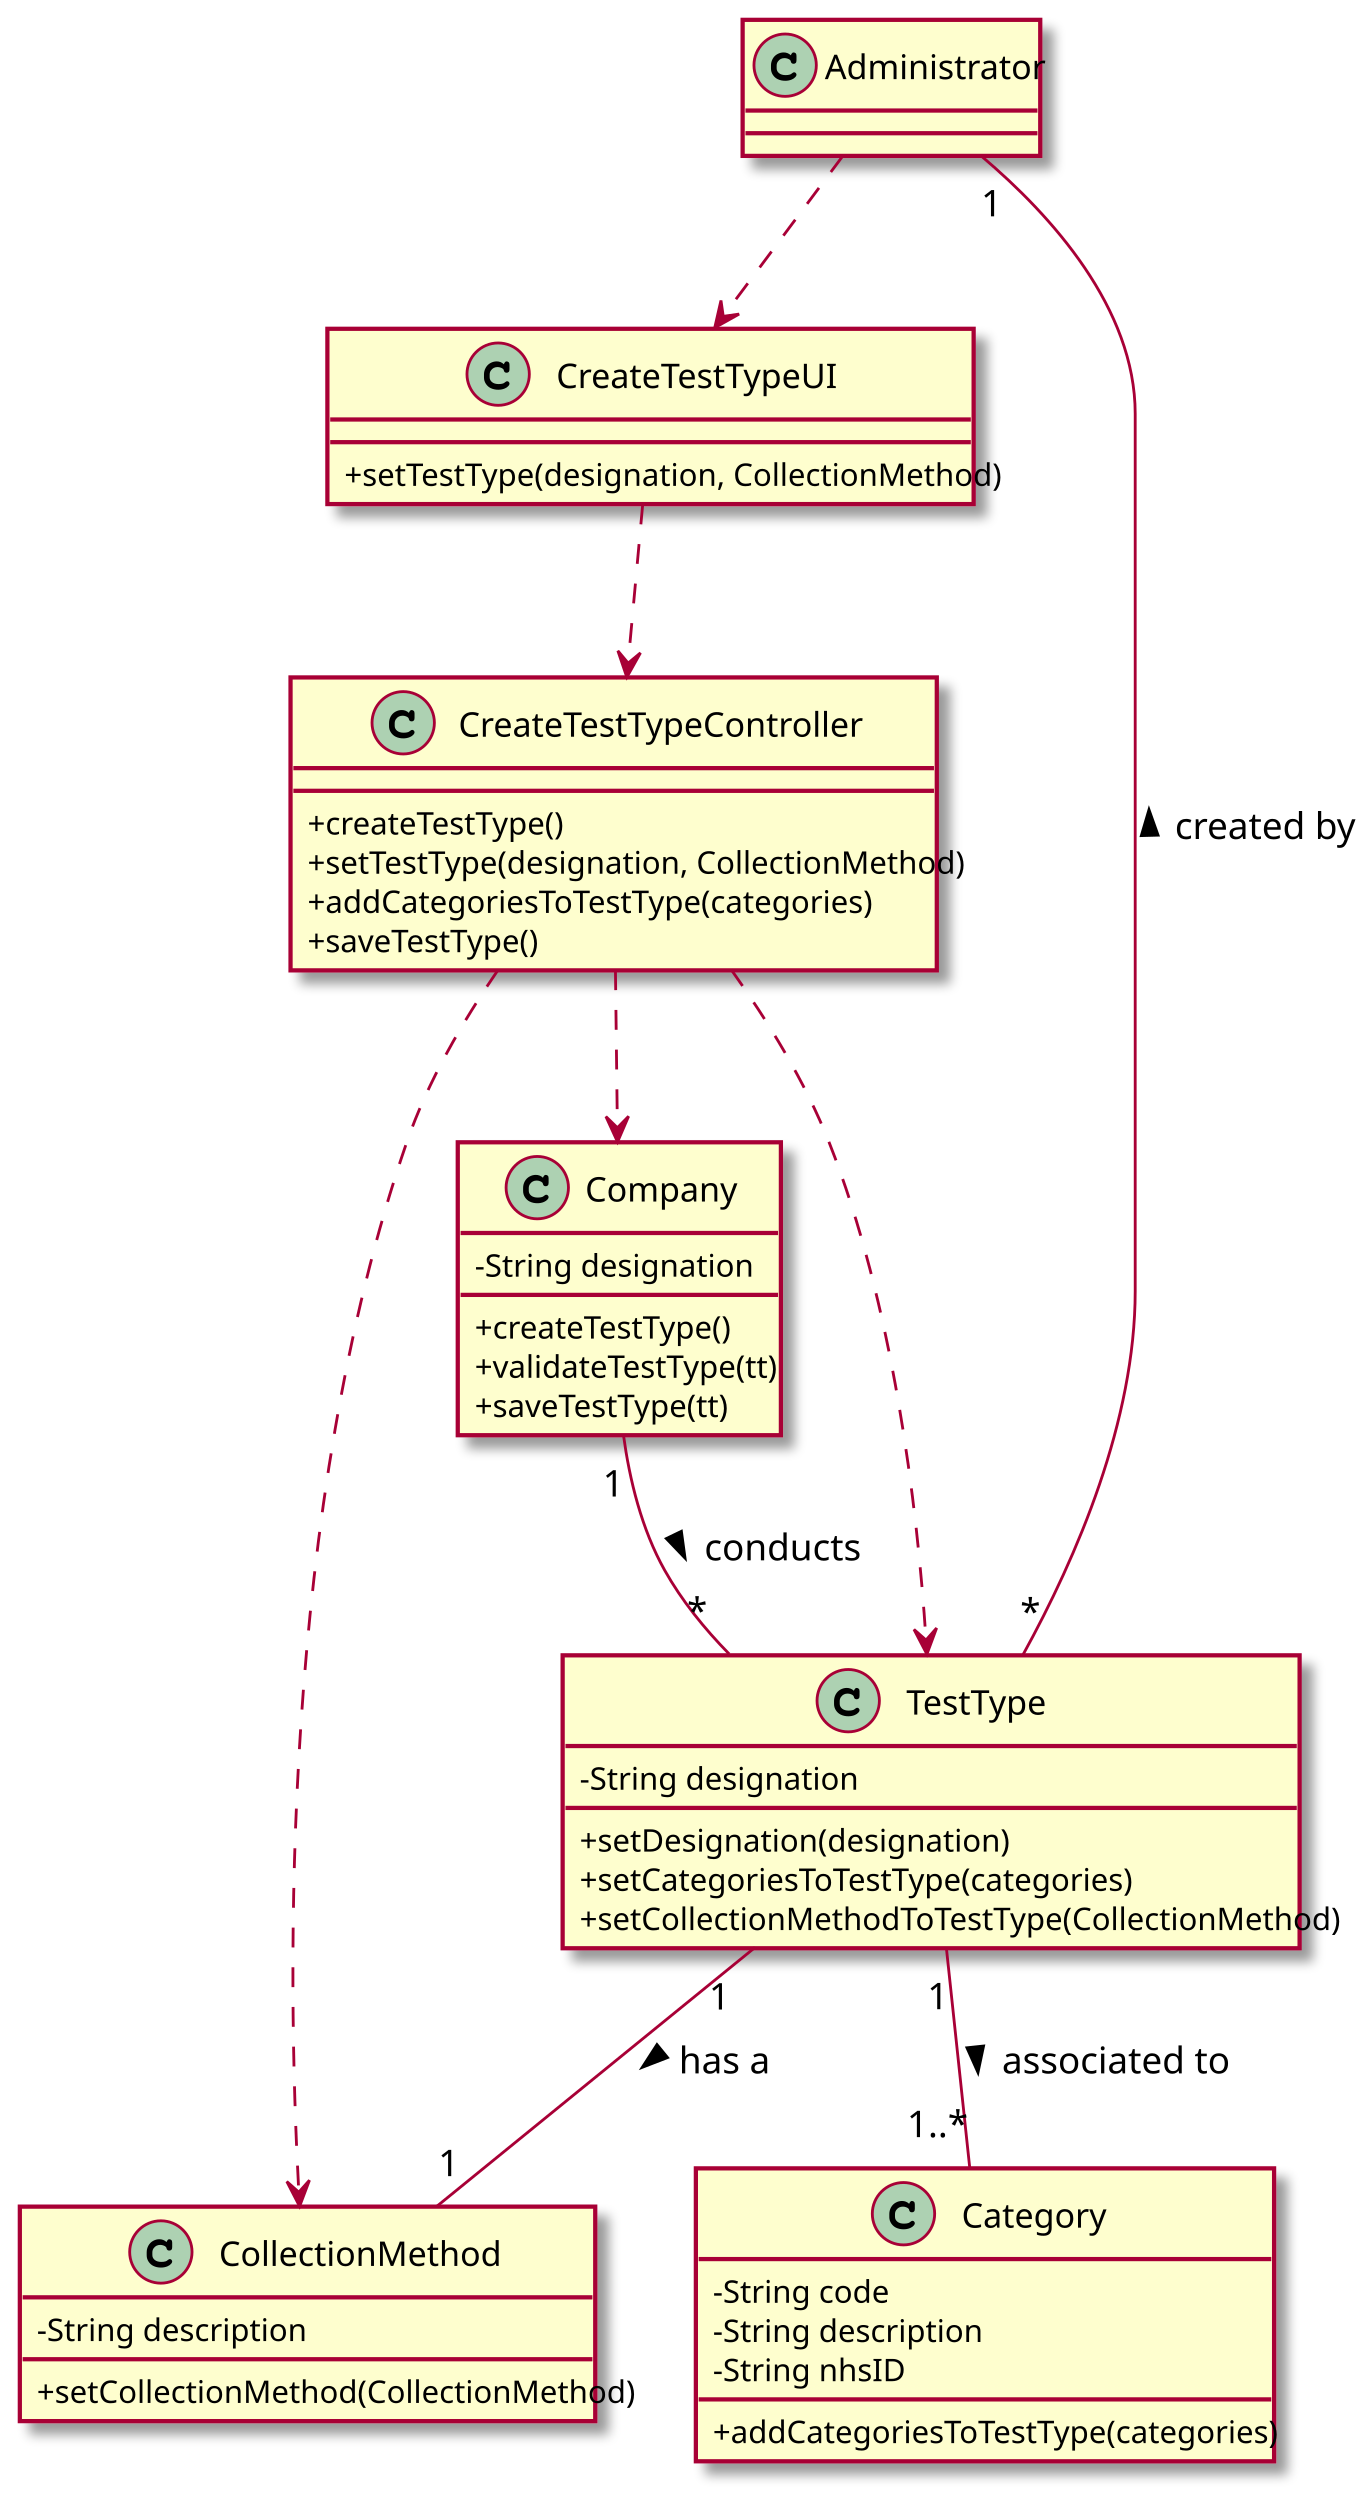
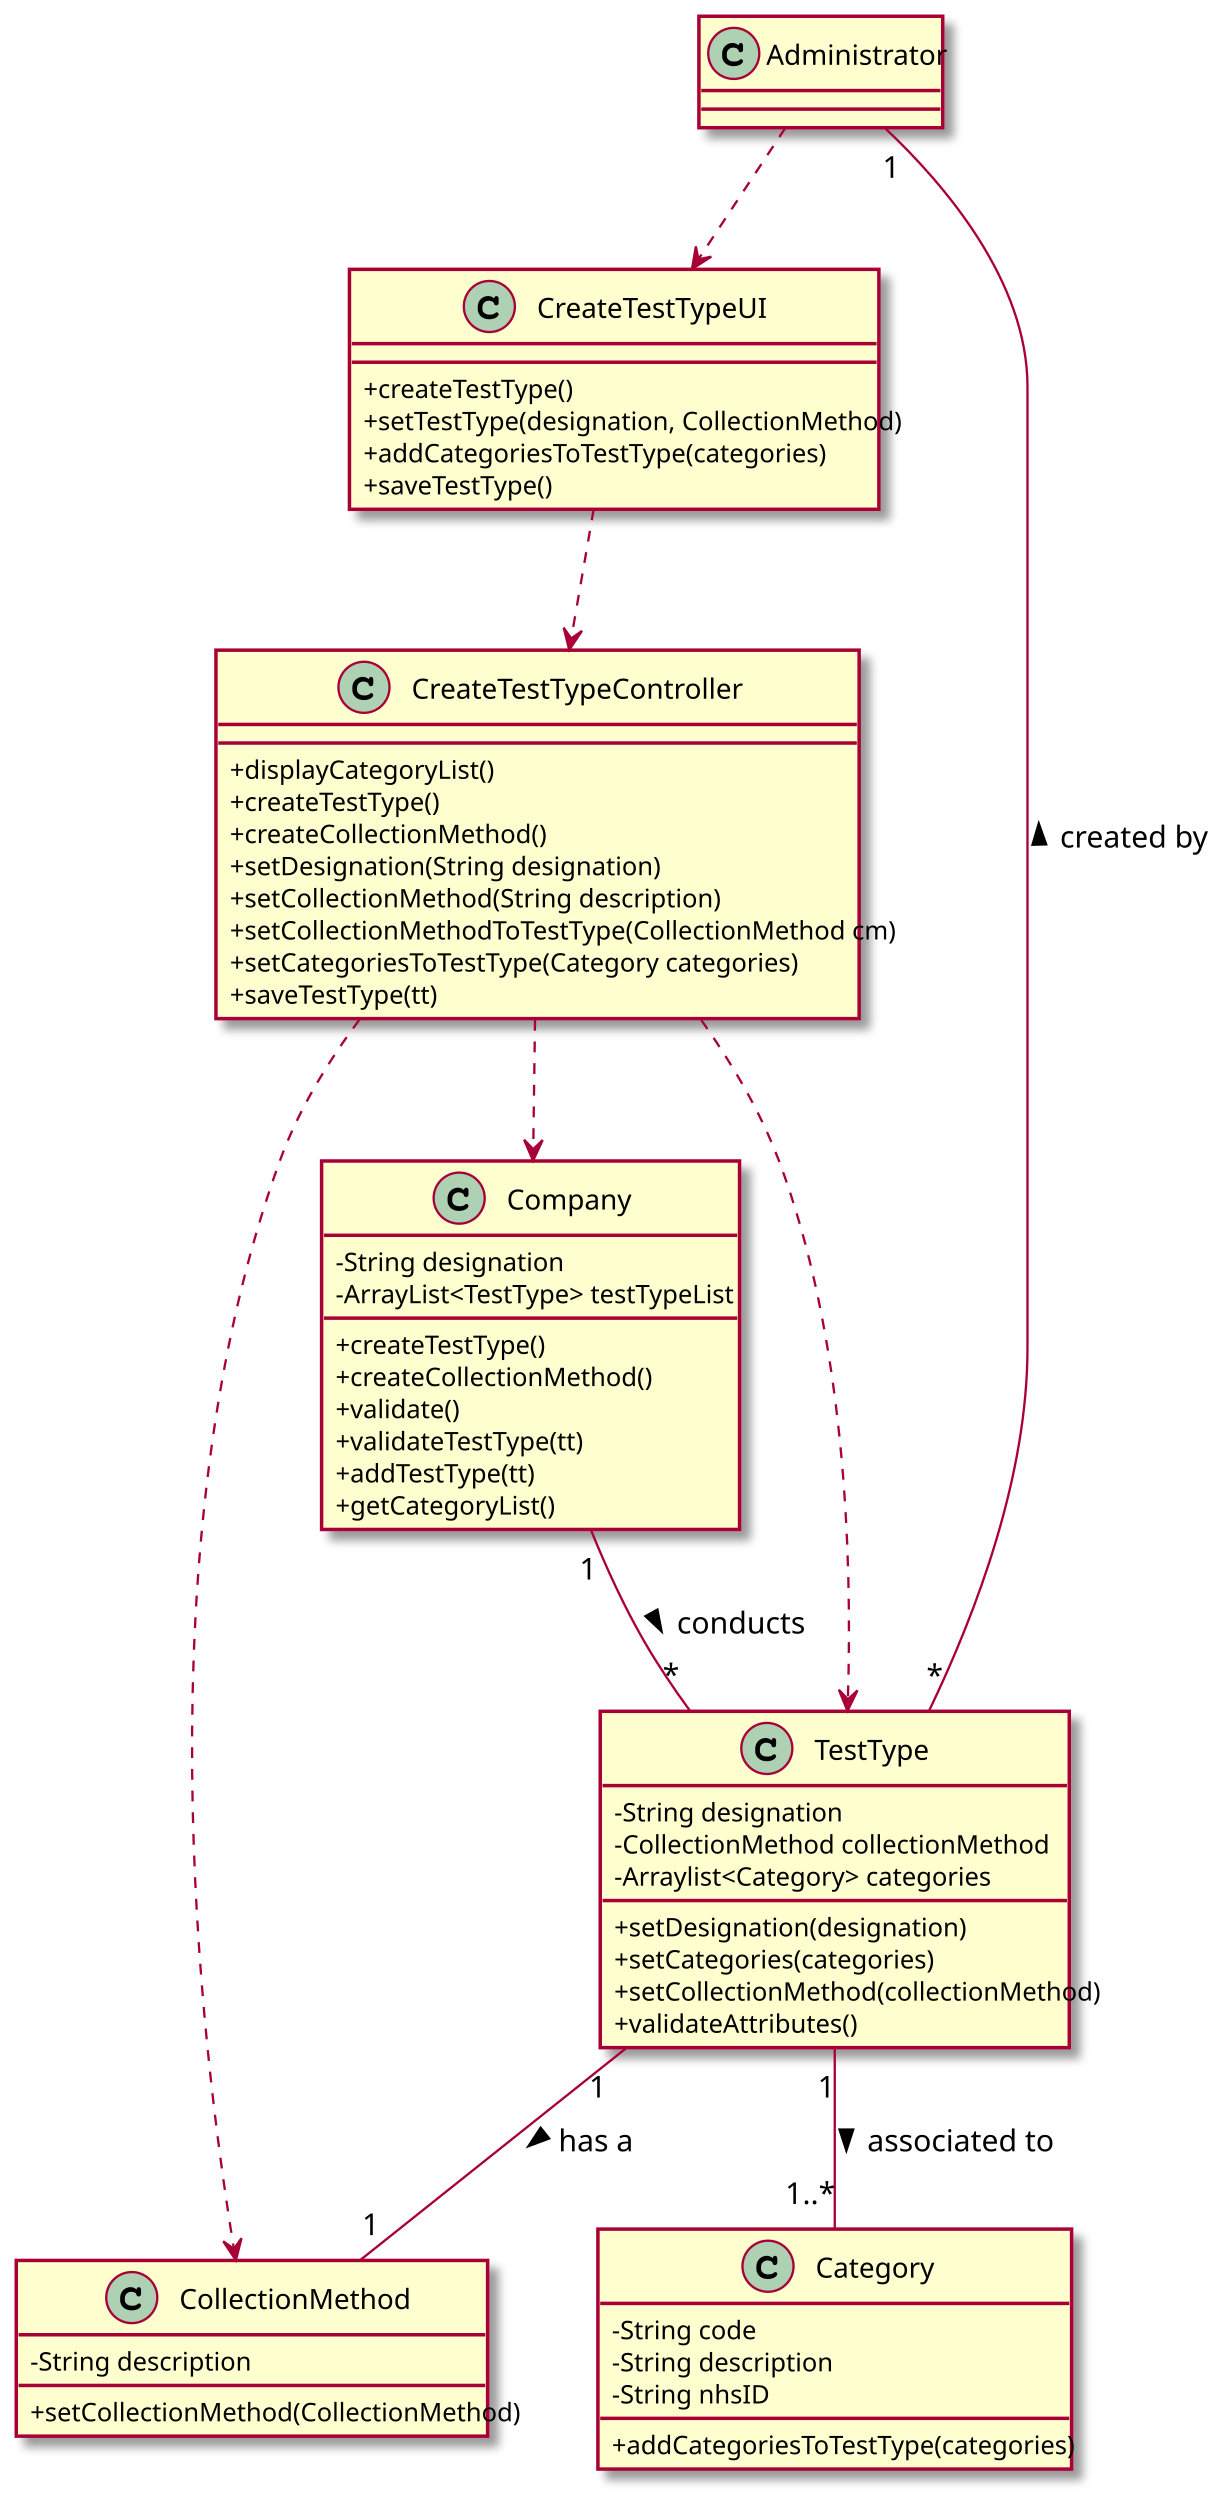
- <svg xmlns="http://www.w3.org/2000/svg" contentScriptType="application/ecmascript" contentStyleType="text/css" height="882px" preserveAspectRatio="none" style="width:483px;height:882px;" version="1.1" viewBox="0 0 483 882" width="483px" zoomAndPan="magnify">
+ <svg xmlns="http://www.w3.org/2000/svg" contentScriptType="application/ecmascript" contentStyleType="text/css" height="1615.5px" preserveAspectRatio="none" style="width:787px;height:1615px;" version="1.1" viewBox="0 0 787 1615" width="787.5px" zoomAndPan="magnify">
  <defs>
-     <filter height="300%" id="f714mdqd2hy95" width="300%" x="-1" y="-1">
-       <feGaussianBlur result="blurOut" stdDeviation="2.0" />
+     <filter height="300%" id="f4r7lhjuq03md" width="300%" x="-1" y="-1">
+       <feGaussianBlur result="blurOut" stdDeviation="3.0" />
      <feColorMatrix in="blurOut" result="blurOut2" type="matrix" values="0 0 0 0 0 0 0 0 0 0 0 0 0 0 0 0 0 0 .4 0" />
-       <feOffset dx="4.0" dy="4.0" in="blurOut2" result="blurOut3" />
+       <feOffset dx="6.0" dy="6.0" in="blurOut2" result="blurOut3" />
      <feBlend in="SourceGraphic" in2="blurOut3" mode="normal" />
    </filter>
  </defs>
  <g>
-     <rect codeLine="4" fill="#FEFECE" filter="url(#f714mdqd2hy95)" height="48" id="Administrator" style="stroke:#A80036;stroke-width:1.5;" width="105" x="262" y="7" />
-     <ellipse cx="277" cy="23" fill="#ADD1B2" rx="11" ry="11" style="stroke:#A80036;stroke-width:1.0;" />
-     <path d="M279,19.5 Q279.203,19 279.438,18.75 Q279.672,18.5 279.938,18.5 Q280.406,18.5 280.703,18.781 Q281,19.062 281,19.719 L281,21.281 Q281,21.938 280.719,22.219 Q280.438,22.5 280,22.5 Q279.609,22.5 279.359,22.328 Q279.109,22.156 279,21.703 Q278.953,21.391 278.781,21.219 Q278.469,20.891 277.906,20.703 Q277.344,20.5 276.781,20.5 Q276.078,20.5 275.484,20.781 Q274.906,21.062 274.453,21.688 Q274,22.312 274,23.172 L274,24.094 Q274,25.125 274.844,25.812 Q275.688,26.5 277.188,26.5 Q278.078,26.5 278.703,26.297 Q279.062,26.188 279.469,25.828 Q279.734,25.625 279.875,25.562 Q280.016,25.5 280.188,25.5 Q280.516,25.5 280.75,25.766 Q281,26.016 281,26.375 Q281,26.719 280.656,27.125 Q280.156,27.719 279.359,28.047 Q278.312,28.5 277.031,28.5 Q275.531,28.5 274.328,27.906 Q273.359,27.438 272.672,26.422 Q272,25.406 272,24.203 L272,23.109 Q272,21.859 272.594,20.766 Q273.203,19.672 274.25,19.094 Q275.312,18.5 276.5,18.5 Q277.219,18.5 277.844,18.75 Q278.469,19 279,19.5 Z " fill="#000000" />
-     <text fill="#000000" font-family="sans-serif" font-size="12" lengthAdjust="spacing" textLength="73" x="291" y="27.91">Administrator</text>
-     <line style="stroke:#A80036;stroke-width:1.5;" x1="263" x2="366" y1="39" y2="39" />
-     <line style="stroke:#A80036;stroke-width:1.5;" x1="263" x2="366" y1="47" y2="47" />
-     <rect codeLine="5" fill="#FEFECE" filter="url(#f714mdqd2hy95)" height="61.836" id="CreateTestTypeUI" style="stroke:#A80036;stroke-width:1.5;" width="228" x="115.5" y="116" />
-     <ellipse cx="175.75" cy="132" fill="#ADD1B2" rx="11" ry="11" style="stroke:#A80036;stroke-width:1.0;" />
-     <path d="M177.75,128.5 Q177.953,128 178.188,127.75 Q178.422,127.5 178.688,127.5 Q179.156,127.5 179.453,127.781 Q179.75,128.062 179.75,128.719 L179.75,130.281 Q179.75,130.938 179.469,131.219 Q179.188,131.5 178.75,131.5 Q178.359,131.5 178.109,131.328 Q177.859,131.156 177.75,130.703 Q177.703,130.391 177.531,130.219 Q177.219,129.891 176.656,129.703 Q176.094,129.5 175.531,129.5 Q174.828,129.5 174.234,129.781 Q173.656,130.062 173.203,130.688 Q172.75,131.312 172.75,132.172 L172.75,133.094 Q172.75,134.125 173.594,134.812 Q174.438,135.5 175.938,135.5 Q176.828,135.5 177.453,135.297 Q177.812,135.188 178.219,134.828 Q178.484,134.625 178.625,134.562 Q178.766,134.5 178.938,134.5 Q179.266,134.5 179.5,134.766 Q179.75,135.016 179.75,135.375 Q179.75,135.719 179.406,136.125 Q178.906,136.719 178.109,137.047 Q177.062,137.5 175.781,137.5 Q174.281,137.5 173.078,136.906 Q172.109,136.438 171.422,135.422 Q170.75,134.406 170.75,133.203 L170.75,132.109 Q170.75,130.859 171.344,129.766 Q171.953,128.672 173,128.094 Q174.062,127.5 175.25,127.5 Q175.969,127.5 176.594,127.75 Q177.219,128 177.75,128.5 Z " fill="#000000" />
-     <text fill="#000000" font-family="sans-serif" font-size="12" lengthAdjust="spacing" textLength="99" x="196.25" y="136.91">CreateTestTypeUI</text>
-     <line style="stroke:#A80036;stroke-width:1.5;" x1="116.5" x2="342.5" y1="148" y2="148" />
-     <line style="stroke:#A80036;stroke-width:1.5;" x1="116.5" x2="342.5" y1="156" y2="156" />
-     <text fill="#000000" font-family="sans-serif" font-size="11" lengthAdjust="spacing" textLength="216" x="121.5" y="171.419">+setTestType(designation, CollectionMethod)</text>
-     <rect codeLine="8" fill="#FEFECE" filter="url(#f714mdqd2hy95)" height="103.344" id="CreateTestTypeController" style="stroke:#A80036;stroke-width:1.5;" width="228" x="102.5" y="239" />
-     <ellipse cx="142.25" cy="255" fill="#ADD1B2" rx="11" ry="11" style="stroke:#A80036;stroke-width:1.0;" />
-     <path d="M144.25,251.5 Q144.453,251 144.688,250.75 Q144.922,250.5 145.188,250.5 Q145.656,250.5 145.953,250.781 Q146.25,251.062 146.25,251.719 L146.25,253.281 Q146.25,253.938 145.969,254.219 Q145.688,254.5 145.25,254.5 Q144.859,254.5 144.609,254.328 Q144.359,254.156 144.25,253.703 Q144.203,253.391 144.031,253.219 Q143.719,252.891 143.156,252.703 Q142.594,252.5 142.031,252.5 Q141.328,252.5 140.734,252.781 Q140.156,253.062 139.703,253.688 Q139.25,254.312 139.25,255.172 L139.25,256.094 Q139.25,257.125 140.094,257.812 Q140.938,258.5 142.438,258.5 Q143.328,258.5 143.953,258.297 Q144.312,258.188 144.719,257.828 Q144.984,257.625 145.125,257.562 Q145.266,257.5 145.438,257.5 Q145.766,257.5 146,257.766 Q146.25,258.016 146.25,258.375 Q146.25,258.719 145.906,259.125 Q145.406,259.719 144.609,260.047 Q143.562,260.5 142.281,260.5 Q140.781,260.5 139.578,259.906 Q138.609,259.438 137.922,258.422 Q137.25,257.406 137.25,256.203 L137.25,255.109 Q137.25,253.859 137.844,252.766 Q138.453,251.672 139.5,251.094 Q140.562,250.5 141.75,250.5 Q142.469,250.5 143.094,250.75 Q143.719,251 144.25,251.5 Z " fill="#000000" />
-     <text fill="#000000" font-family="sans-serif" font-size="12" lengthAdjust="spacing" textLength="141" x="161.75" y="259.91">CreateTestTypeController</text>
-     <line style="stroke:#A80036;stroke-width:1.5;" x1="103.5" x2="329.5" y1="271" y2="271" />
-     <line style="stroke:#A80036;stroke-width:1.5;" x1="103.5" x2="329.5" y1="279" y2="279" />
-     <text fill="#000000" font-family="sans-serif" font-size="11" lengthAdjust="spacing" textLength="90" x="108.5" y="294.419">+createTestType()</text>
-     <text fill="#000000" font-family="sans-serif" font-size="11" lengthAdjust="spacing" textLength="216" x="108.5" y="308.255">+setTestType(designation, CollectionMethod)</text>
-     <text fill="#000000" font-family="sans-serif" font-size="11" lengthAdjust="spacing" textLength="192" x="108.5" y="322.091">+addCategoriesToTestType(categories)</text>
-     <text fill="#000000" font-family="sans-serif" font-size="11" lengthAdjust="spacing" textLength="83" x="108.5" y="335.927">+saveTestType()</text>
-     <rect codeLine="14" fill="#FEFECE" filter="url(#f714mdqd2hy95)" height="75.672" id="CollectionMethod" style="stroke:#A80036;stroke-width:1.5;" width="203" x="7" y="778.5" />
-     <ellipse cx="56.75" cy="794.5" fill="#ADD1B2" rx="11" ry="11" style="stroke:#A80036;stroke-width:1.0;" />
-     <path d="M58.75,791 Q58.953,790.5 59.188,790.25 Q59.422,790 59.688,790 Q60.156,790 60.453,790.281 Q60.75,790.562 60.75,791.219 L60.75,792.781 Q60.75,793.438 60.469,793.719 Q60.188,794 59.75,794 Q59.359,794 59.109,793.828 Q58.859,793.656 58.75,793.203 Q58.703,792.891 58.531,792.719 Q58.219,792.391 57.656,792.203 Q57.094,792 56.531,792 Q55.828,792 55.234,792.281 Q54.656,792.562 54.203,793.188 Q53.75,793.812 53.75,794.672 L53.75,795.594 Q53.75,796.625 54.594,797.312 Q55.438,798 56.938,798 Q57.828,798 58.453,797.797 Q58.812,797.688 59.219,797.328 Q59.484,797.125 59.625,797.062 Q59.766,797 59.938,797 Q60.266,797 60.5,797.266 Q60.75,797.516 60.75,797.875 Q60.75,798.219 60.406,798.625 Q59.906,799.219 59.109,799.547 Q58.062,800 56.781,800 Q55.281,800 54.078,799.406 Q53.109,798.938 52.422,797.922 Q51.75,796.906 51.75,795.703 L51.75,794.609 Q51.75,793.359 52.344,792.266 Q52.953,791.172 54,790.594 Q55.062,790 56.25,790 Q56.969,790 57.594,790.25 Q58.219,790.5 58.75,791 Z " fill="#000000" />
-     <text fill="#000000" font-family="sans-serif" font-size="12" lengthAdjust="spacing" textLength="95" x="77.25" y="799.41">CollectionMethod</text>
-     <line style="stroke:#A80036;stroke-width:1.5;" x1="8" x2="209" y1="810.5" y2="810.5" />
-     <text fill="#000000" font-family="sans-serif" font-size="11" lengthAdjust="spacing" textLength="88" x="13" y="825.919">-String description</text>
-     <line style="stroke:#A80036;stroke-width:1.5;" x1="8" x2="209" y1="832.336" y2="832.336" />
-     <text fill="#000000" font-family="sans-serif" font-size="11" lengthAdjust="spacing" textLength="191" x="13" y="847.755">+setCollectionMethod(CollectionMethod)</text>
-     <rect codeLine="18" fill="#FEFECE" filter="url(#f714mdqd2hy95)" height="103.344" id="TestType" style="stroke:#A80036;stroke-width:1.5;" width="260" x="198.5" y="584" />
-     <ellipse cx="299.25" cy="600" fill="#ADD1B2" rx="11" ry="11" style="stroke:#A80036;stroke-width:1.0;" />
-     <path d="M301.25,596.5 Q301.453,596 301.688,595.75 Q301.922,595.5 302.188,595.5 Q302.656,595.5 302.953,595.781 Q303.25,596.062 303.25,596.719 L303.25,598.281 Q303.25,598.938 302.969,599.219 Q302.688,599.5 302.25,599.5 Q301.859,599.5 301.609,599.328 Q301.359,599.156 301.25,598.703 Q301.203,598.391 301.031,598.219 Q300.719,597.891 300.156,597.703 Q299.594,597.5 299.031,597.5 Q298.328,597.5 297.734,597.781 Q297.156,598.062 296.703,598.688 Q296.25,599.312 296.25,600.172 L296.25,601.094 Q296.25,602.125 297.094,602.812 Q297.938,603.5 299.438,603.5 Q300.328,603.5 300.953,603.297 Q301.312,603.188 301.719,602.828 Q301.984,602.625 302.125,602.562 Q302.266,602.5 302.438,602.5 Q302.766,602.5 303,602.766 Q303.25,603.016 303.25,603.375 Q303.25,603.719 302.906,604.125 Q302.406,604.719 301.609,605.047 Q300.562,605.5 299.281,605.5 Q297.781,605.5 296.578,604.906 Q295.609,604.438 294.922,603.422 Q294.25,602.406 294.25,601.203 L294.25,600.109 Q294.25,598.859 294.844,597.766 Q295.453,596.672 296.5,596.094 Q297.562,595.5 298.75,595.5 Q299.469,595.5 300.094,595.75 Q300.719,596 301.25,596.5 Z " fill="#000000" />
-     <text fill="#000000" font-family="sans-serif" font-size="12" lengthAdjust="spacing" textLength="50" x="319.75" y="604.91">TestType</text>
-     <line style="stroke:#A80036;stroke-width:1.5;" x1="199.5" x2="457.5" y1="616" y2="616" />
-     <text fill="#000000" font-family="sans-serif" font-size="11" lengthAdjust="spacing" textLength="90" x="204.5" y="631.419">-String designation</text>
-     <line style="stroke:#A80036;stroke-width:1.5;" x1="199.5" x2="457.5" y1="637.836" y2="637.836" />
-     <text fill="#000000" font-family="sans-serif" font-size="11" lengthAdjust="spacing" textLength="140" x="204.5" y="653.255">+setDesignation(designation)</text>
-     <text fill="#000000" font-family="sans-serif" font-size="11" lengthAdjust="spacing" textLength="189" x="204.5" y="667.091">+setCategoriesToTestType(categories)</text>
-     <text fill="#000000" font-family="sans-serif" font-size="11" lengthAdjust="spacing" textLength="248" x="204.5" y="680.927">+setCollectionMethodToTestType(CollectionMethod)</text>
-     <rect codeLine="24" fill="#FEFECE" filter="url(#f714mdqd2hy95)" height="103.344" id="Category" style="stroke:#A80036;stroke-width:1.5;" width="204" x="245.5" y="765" />
-     <ellipse cx="318.75" cy="781" fill="#ADD1B2" rx="11" ry="11" style="stroke:#A80036;stroke-width:1.0;" />
-     <path d="M320.75,777.5 Q320.953,777 321.188,776.75 Q321.422,776.5 321.688,776.5 Q322.156,776.5 322.453,776.781 Q322.75,777.062 322.75,777.719 L322.75,779.281 Q322.75,779.938 322.469,780.219 Q322.188,780.5 321.75,780.5 Q321.359,780.5 321.109,780.328 Q320.859,780.156 320.75,779.703 Q320.703,779.391 320.531,779.219 Q320.219,778.891 319.656,778.703 Q319.094,778.5 318.531,778.5 Q317.828,778.5 317.234,778.781 Q316.656,779.062 316.203,779.688 Q315.75,780.312 315.75,781.172 L315.75,782.094 Q315.75,783.125 316.594,783.812 Q317.438,784.5 318.938,784.5 Q319.828,784.5 320.453,784.297 Q320.812,784.188 321.219,783.828 Q321.484,783.625 321.625,783.562 Q321.766,783.5 321.938,783.5 Q322.266,783.5 322.5,783.766 Q322.75,784.016 322.75,784.375 Q322.75,784.719 322.406,785.125 Q321.906,785.719 321.109,786.047 Q320.062,786.5 318.781,786.5 Q317.281,786.5 316.078,785.906 Q315.109,785.438 314.422,784.422 Q313.75,783.406 313.75,782.203 L313.75,781.109 Q313.75,779.859 314.344,778.766 Q314.953,777.672 316,777.094 Q317.062,776.5 318.25,776.5 Q318.969,776.5 319.594,776.75 Q320.219,777 320.75,777.5 Z " fill="#000000" />
-     <text fill="#000000" font-family="sans-serif" font-size="12" lengthAdjust="spacing" textLength="49" x="339.25" y="785.91">Category</text>
-     <line style="stroke:#A80036;stroke-width:1.5;" x1="246.5" x2="448.5" y1="797" y2="797" />
-     <text fill="#000000" font-family="sans-serif" font-size="11" lengthAdjust="spacing" textLength="59" x="251.5" y="812.419">-String code</text>
-     <text fill="#000000" font-family="sans-serif" font-size="11" lengthAdjust="spacing" textLength="88" x="251.5" y="826.255">-String description</text>
-     <text fill="#000000" font-family="sans-serif" font-size="11" lengthAdjust="spacing" textLength="62" x="251.5" y="840.091">-String nhsID</text>
-     <line style="stroke:#A80036;stroke-width:1.5;" x1="246.5" x2="448.5" y1="846.508" y2="846.508" />
-     <text fill="#000000" font-family="sans-serif" font-size="11" lengthAdjust="spacing" textLength="192" x="251.5" y="861.927">+addCategoriesToTestType(categories)</text>
-     <rect codeLine="30" fill="#FEFECE" filter="url(#f714mdqd2hy95)" height="103.344" id="Company" style="stroke:#A80036;stroke-width:1.5;" width="114" x="161.5" y="403" />
-     <ellipse cx="189.55" cy="419" fill="#ADD1B2" rx="11" ry="11" style="stroke:#A80036;stroke-width:1.0;" />
-     <path d="M191.55,415.5 Q191.753,415 191.988,414.75 Q192.222,414.5 192.488,414.5 Q192.956,414.5 193.253,414.781 Q193.55,415.062 193.55,415.719 L193.55,417.281 Q193.55,417.938 193.269,418.219 Q192.988,418.5 192.55,418.5 Q192.159,418.5 191.909,418.328 Q191.659,418.156 191.55,417.703 Q191.503,417.391 191.331,417.219 Q191.019,416.891 190.456,416.703 Q189.894,416.5 189.331,416.5 Q188.628,416.5 188.034,416.781 Q187.456,417.062 187.003,417.688 Q186.55,418.312 186.55,419.172 L186.55,420.094 Q186.55,421.125 187.394,421.812 Q188.238,422.5 189.738,422.5 Q190.628,422.5 191.253,422.297 Q191.613,422.188 192.019,421.828 Q192.284,421.625 192.425,421.562 Q192.566,421.5 192.738,421.5 Q193.066,421.5 193.3,421.766 Q193.55,422.016 193.55,422.375 Q193.55,422.719 193.206,423.125 Q192.706,423.719 191.909,424.047 Q190.863,424.5 189.581,424.5 Q188.081,424.5 186.878,423.906 Q185.909,423.438 185.222,422.422 Q184.55,421.406 184.55,420.203 L184.55,419.109 Q184.55,417.859 185.144,416.766 Q185.753,415.672 186.8,415.094 Q187.863,414.5 189.05,414.5 Q189.769,414.5 190.394,414.75 Q191.019,415 191.55,415.5 Z " fill="#000000" />
-     <text fill="#000000" font-family="sans-serif" font-size="12" lengthAdjust="spacing" textLength="53" x="206.45" y="423.91">Company</text>
-     <line style="stroke:#A80036;stroke-width:1.5;" x1="162.5" x2="274.5" y1="435" y2="435" />
-     <text fill="#000000" font-family="sans-serif" font-size="11" lengthAdjust="spacing" textLength="90" x="167.5" y="450.419">-String designation</text>
-     <line style="stroke:#A80036;stroke-width:1.5;" x1="162.5" x2="274.5" y1="456.836" y2="456.836" />
-     <text fill="#000000" font-family="sans-serif" font-size="11" lengthAdjust="spacing" textLength="90" x="167.5" y="472.255">+createTestType()</text>
-     <text fill="#000000" font-family="sans-serif" font-size="11" lengthAdjust="spacing" textLength="102" x="167.5" y="486.091">+validateTestType(tt)</text>
-     <text fill="#000000" font-family="sans-serif" font-size="11" lengthAdjust="spacing" textLength="89" x="167.5" y="499.927">+saveTestType(tt)</text>
-     <path codeLine="37" d="M297.3,55.07 C285.21,71.28 268.83,93.25 255.2,111.53 " fill="none" id="Administrator-to-CreateTestTypeUI" style="stroke:#A80036;stroke-width:1.0;stroke-dasharray:7.0,7.0;" />
-     <polygon fill="#A80036" points="252.16,115.61,260.76,110.81,255.16,111.61,254.36,106.01,252.16,115.61" style="stroke:#A80036;stroke-width:1.0;" />
-     <path codeLine="38" d="M226.74,178.01 C225.26,194.17 223.38,214.64 221.63,233.62 " fill="none" id="CreateTestTypeUI-to-CreateTestTypeController" style="stroke:#A80036;stroke-width:1.0;stroke-dasharray:7.0,7.0;" />
-     <polygon fill="#A80036" points="221.15,238.93,225.955,230.333,221.607,233.951,217.988,229.602,221.15,238.93" style="stroke:#A80036;stroke-width:1.0;" />
-     <path codeLine="39" d="M346.52,55.32 C370.97,76.07 400.5,108.81 400.5,146 C400.5,146 400.5,146 400.5,455.5 C400.5,501.22 380.03,549.08 360.92,583.79 " fill="none" id="Administrator-TestType" style="stroke:#A80036;stroke-width:1.0;" />
-     <polygon fill="#000000" points="405.364,285.678,402.672,294.799,408.548,294.639,405.364,285.678" style="stroke:#000000;stroke-width:1.0;" />
-     <text fill="#000000" font-family="sans-serif" font-size="13" lengthAdjust="spacing" textLength="61" x="414.5" y="295.995">created by</text>
-     <text fill="#000000" font-family="sans-serif" font-size="13" lengthAdjust="spacing" textLength="7" x="346.115" y="76.33">1</text>
-     <text fill="#000000" font-family="sans-serif" font-size="13" lengthAdjust="spacing" textLength="5" x="359.94" y="573.262">*</text>
-     <path codeLine="40" d="M333.89,687.32 C336.47,711.6 339.55,740.6 342.13,764.87 " fill="none" id="TestType-Category" style="stroke:#A80036;stroke-width:1.0;" />
-     <polygon fill="#000000" points="345.028,731.148,346.995,721.843,341.15,722.464,345.028,731.148" style="stroke:#000000;stroke-width:1.0;" />
-     <text fill="#000000" font-family="sans-serif" font-size="13" lengthAdjust="spacing" textLength="78" x="353.5" y="731.495">associated to</text>
-     <text fill="#000000" font-family="sans-serif" font-size="13" lengthAdjust="spacing" textLength="7" x="327.144" y="708.854">1</text>
-     <text fill="#000000" font-family="sans-serif" font-size="13" lengthAdjust="spacing" textLength="20" x="319.969" y="753.98">1..*</text>
-     <path codeLine="41" d="M266.34,687.08 C230.63,716.13 186.58,751.97 154.09,778.4 " fill="none" id="TestType-CollectionMethod" style="stroke:#A80036;stroke-width:1.0;" />
-     <polygon fill="#000000" points="226.621,729.331,235.493,725.903,231.783,721.343,226.621,729.331" style="stroke:#000000;stroke-width:1.0;" />
-     <text fill="#000000" font-family="sans-serif" font-size="13" lengthAdjust="spacing" textLength="32" x="239.5" y="731.495">has a</text>
-     <text fill="#000000" font-family="sans-serif" font-size="13" lengthAdjust="spacing" textLength="7" x="250.107" y="708.954">1</text>
-     <text fill="#000000" font-family="sans-serif" font-size="13" lengthAdjust="spacing" textLength="7" x="154.587" y="767.744">1</text>
-     <path codeLine="42" d="M219.93,506.09 C222.11,522.2 226.4,539.57 234.5,554 C240.5,564.68 248.49,574.59 257.28,583.55 " fill="none" id="Company-TestType" style="stroke:#A80036;stroke-width:1.0;" />
-     <polygon fill="#000000" points="241.672,549.68,240.39,540.256,235.096,542.809,241.672,549.68" style="stroke:#000000;stroke-width:1.0;" />
-     <text fill="#000000" font-family="sans-serif" font-size="13" lengthAdjust="spacing" textLength="53" x="248.5" y="550.495">conducts</text>
-     <text fill="#000000" font-family="sans-serif" font-size="13" lengthAdjust="spacing" textLength="7" x="212.639" y="527.966">1</text>
-     <text fill="#000000" font-family="sans-serif" font-size="13" lengthAdjust="spacing" textLength="5" x="242.374" y="572.99">*</text>
-     <path codeLine="43" d="M217.13,342.31 C217.35,359.96 217.59,379.83 217.81,397.84 " fill="none" id="CreateTestTypeController-to-Company" style="stroke:#A80036;stroke-width:1.0;stroke-dasharray:7.0,7.0;" />
-     <polygon fill="#A80036" points="217.87,402.87,221.767,393.825,217.813,397.87,213.767,393.916,217.87,402.87" style="stroke:#A80036;stroke-width:1.0;" />
-     <path codeLine="44" d="M257.97,342.09 C270.95,360.3 284.06,381.65 292.5,403 C315.07,460.12 323.54,530.4 326.69,578.44 " fill="none" id="CreateTestTypeController-to-TestType" style="stroke:#A80036;stroke-width:1.0;stroke-dasharray:7.0,7.0;" />
-     <polygon fill="#A80036" points="327.01,583.6,330.438,574.367,326.696,578.61,322.453,574.869,327.01,583.6" style="stroke:#A80036;stroke-width:1.0;" />
-     <path codeLine="45" d="M175.66,342.27 C163.2,360.42 150.86,381.67 143.5,403 C98.98,532.05 101.26,696.68 105.4,773.05 " fill="none" id="CreateTestTypeController-to-CollectionMethod" style="stroke:#A80036;stroke-width:1.0;stroke-dasharray:7.0,7.0;" />
-     <polygon fill="#A80036" points="105.7,778.4,109.178,769.186,105.414,773.408,101.192,769.644,105.7,778.4" style="stroke:#A80036;stroke-width:1.0;" />
+     <rect codeLine="4" fill="#FEFECE" filter="url(#f4r7lhjuq03md)" height="72" id="Administrator" style="stroke:#A80036;stroke-width:2.25;" width="157.5" x="451.5" y="10.5" />
+     <ellipse cx="474" cy="34.5" fill="#ADD1B2" rx="16.5" ry="16.5" style="stroke:#A80036;stroke-width:1.5;" />
+     <path d="M477,29.25 Q477.305,28.5 477.656,28.125 Q478.008,27.75 478.406,27.75 Q479.109,27.75 479.555,28.172 Q480,28.594 480,29.578 L480,31.922 Q480,32.906 479.578,33.328 Q479.156,33.75 478.5,33.75 Q477.914,33.75 477.539,33.492 Q477.164,33.234 477,32.555 Q476.93,32.086 476.672,31.828 Q476.203,31.336 475.359,31.055 Q474.516,30.75 473.672,30.75 Q472.617,30.75 471.727,31.172 Q470.859,31.594 470.18,32.531 Q469.5,33.469 469.5,34.758 L469.5,36.141 Q469.5,37.688 470.766,38.719 Q472.031,39.75 474.281,39.75 Q475.617,39.75 476.555,39.445 Q477.094,39.281 477.703,38.742 Q478.102,38.438 478.312,38.344 Q478.523,38.25 478.781,38.25 Q479.273,38.25 479.625,38.648 Q480,39.023 480,39.562 Q480,40.078 479.484,40.688 Q478.734,41.578 477.539,42.07 Q475.969,42.75 474.047,42.75 Q471.797,42.75 469.992,41.859 Q468.539,41.156 467.508,39.633 Q466.5,38.109 466.5,36.305 L466.5,34.664 Q466.5,32.789 467.391,31.148 Q468.305,29.508 469.875,28.641 Q471.469,27.75 473.25,27.75 Q474.328,27.75 475.266,28.125 Q476.203,28.5 477,29.25 Z " fill="#000000" />
+     <text fill="#000000" font-family="sans-serif" font-size="18" lengthAdjust="spacing" textLength="109.5" x="495" y="41.865">Administrator</text>
+     <line style="stroke:#A80036;stroke-width:2.25;" x1="453" x2="607.5" y1="58.5" y2="58.5" />
+     <line style="stroke:#A80036;stroke-width:2.25;" x1="453" x2="607.5" y1="70.5" y2="70.5" />
+     <rect codeLine="5" fill="#FEFECE" filter="url(#f4r7lhjuq03md)" height="155.016" id="CreateTestTypeUI" style="stroke:#A80036;stroke-width:2.25;" width="342" x="225.75" y="174" />
+     <ellipse cx="316.125" cy="198" fill="#ADD1B2" rx="16.5" ry="16.5" style="stroke:#A80036;stroke-width:1.5;" />
+     <path d="M319.125,192.75 Q319.43,192 319.781,191.625 Q320.133,191.25 320.531,191.25 Q321.234,191.25 321.68,191.672 Q322.125,192.094 322.125,193.078 L322.125,195.422 Q322.125,196.406 321.703,196.828 Q321.281,197.25 320.625,197.25 Q320.039,197.25 319.664,196.992 Q319.289,196.734 319.125,196.055 Q319.055,195.586 318.797,195.328 Q318.328,194.836 317.484,194.555 Q316.641,194.25 315.797,194.25 Q314.742,194.25 313.852,194.672 Q312.984,195.094 312.305,196.031 Q311.625,196.969 311.625,198.258 L311.625,199.641 Q311.625,201.188 312.891,202.219 Q314.156,203.25 316.406,203.25 Q317.742,203.25 318.68,202.945 Q319.219,202.781 319.828,202.242 Q320.227,201.938 320.438,201.844 Q320.648,201.75 320.906,201.75 Q321.398,201.75 321.75,202.148 Q322.125,202.523 322.125,203.062 Q322.125,203.578 321.609,204.188 Q320.859,205.078 319.664,205.57 Q318.094,206.25 316.172,206.25 Q313.922,206.25 312.117,205.359 Q310.664,204.656 309.633,203.133 Q308.625,201.609 308.625,199.805 L308.625,198.164 Q308.625,196.289 309.516,194.648 Q310.43,193.008 312,192.141 Q313.594,191.25 315.375,191.25 Q316.453,191.25 317.391,191.625 Q318.328,192 319.125,192.75 Z " fill="#000000" />
+     <text fill="#000000" font-family="sans-serif" font-size="18" lengthAdjust="spacing" textLength="148.5" x="346.875" y="205.365">CreateTestTypeUI</text>
+     <line style="stroke:#A80036;stroke-width:2.25;" x1="227.25" x2="566.25" y1="222" y2="222" />
+     <line style="stroke:#A80036;stroke-width:2.25;" x1="227.25" x2="566.25" y1="234" y2="234" />
+     <text fill="#000000" font-family="sans-serif" font-size="16.5" lengthAdjust="spacing" textLength="135" x="234.75" y="257.128">+createTestType()</text>
+     <text fill="#000000" font-family="sans-serif" font-size="16.5" lengthAdjust="spacing" textLength="324" x="234.75" y="277.882">+setTestType(designation, CollectionMethod)</text>
+     <text fill="#000000" font-family="sans-serif" font-size="16.5" lengthAdjust="spacing" textLength="288" x="234.75" y="298.636">+addCategoriesToTestType(categories)</text>
+     <text fill="#000000" font-family="sans-serif" font-size="16.5" lengthAdjust="spacing" textLength="124.5" x="234.75" y="319.39">+saveTestType()</text>
+     <rect codeLine="11" fill="#FEFECE" filter="url(#f4r7lhjuq03md)" height="238.031" id="CreateTestTypeController" style="stroke:#A80036;stroke-width:2.25;" width="415.5" x="139.5" y="420" />
+     <ellipse cx="235.125" cy="444" fill="#ADD1B2" rx="16.5" ry="16.5" style="stroke:#A80036;stroke-width:1.5;" />
+     <path d="M238.125,438.75 Q238.43,438 238.781,437.625 Q239.133,437.25 239.531,437.25 Q240.234,437.25 240.68,437.672 Q241.125,438.094 241.125,439.078 L241.125,441.422 Q241.125,442.406 240.703,442.828 Q240.281,443.25 239.625,443.25 Q239.039,443.25 238.664,442.992 Q238.289,442.734 238.125,442.055 Q238.055,441.586 237.797,441.328 Q237.328,440.836 236.484,440.555 Q235.641,440.25 234.797,440.25 Q233.742,440.25 232.852,440.672 Q231.984,441.094 231.305,442.031 Q230.625,442.969 230.625,444.258 L230.625,445.641 Q230.625,447.188 231.891,448.219 Q233.156,449.25 235.406,449.25 Q236.742,449.25 237.68,448.945 Q238.219,448.781 238.828,448.242 Q239.227,447.938 239.438,447.844 Q239.648,447.75 239.906,447.75 Q240.398,447.75 240.75,448.148 Q241.125,448.523 241.125,449.062 Q241.125,449.578 240.609,450.188 Q239.859,451.078 238.664,451.57 Q237.094,452.25 235.172,452.25 Q232.922,452.25 231.117,451.359 Q229.664,450.656 228.633,449.133 Q227.625,447.609 227.625,445.805 L227.625,444.164 Q227.625,442.289 228.516,440.648 Q229.43,439.008 231,438.141 Q232.594,437.25 234.375,437.25 Q235.453,437.25 236.391,437.625 Q237.328,438 238.125,438.75 Z " fill="#000000" />
+     <text fill="#000000" font-family="sans-serif" font-size="18" lengthAdjust="spacing" textLength="211.5" x="265.875" y="451.365">CreateTestTypeController</text>
+     <line style="stroke:#A80036;stroke-width:2.25;" x1="141" x2="553.5" y1="468" y2="468" />
+     <line style="stroke:#A80036;stroke-width:2.25;" x1="141" x2="553.5" y1="480" y2="480" />
+     <text fill="#000000" font-family="sans-serif" font-size="16.5" lengthAdjust="spacing" textLength="163.5" x="148.5" y="503.128">+displayCategoryList()</text>
+     <text fill="#000000" font-family="sans-serif" font-size="16.5" lengthAdjust="spacing" textLength="135" x="148.5" y="523.882">+createTestType()</text>
+     <text fill="#000000" font-family="sans-serif" font-size="16.5" lengthAdjust="spacing" textLength="189" x="148.5" y="544.636">+createCollectionMethod()</text>
+     <text fill="#000000" font-family="sans-serif" font-size="16.5" lengthAdjust="spacing" textLength="256.5" x="148.5" y="565.39">+setDesignation(String designation)</text>
+     <text fill="#000000" font-family="sans-serif" font-size="16.5" lengthAdjust="spacing" textLength="291" x="148.5" y="586.144">+setCollectionMethod(String description)</text>
+     <text fill="#000000" font-family="sans-serif" font-size="16.5" lengthAdjust="spacing" textLength="397.5" x="148.5" y="606.898">+setCollectionMethodToTestType(CollectionMethod cm)</text>
+     <text fill="#000000" font-family="sans-serif" font-size="16.5" lengthAdjust="spacing" textLength="354" x="148.5" y="627.652">+setCategoriesToTestType(Category categories)</text>
+     <text fill="#000000" font-family="sans-serif" font-size="16.5" lengthAdjust="spacing" textLength="133.5" x="148.5" y="648.406">+saveTestType(tt)</text>
+     <rect codeLine="21" fill="#FEFECE" filter="url(#f4r7lhjuq03md)" height="113.508" id="CollectionMethod" style="stroke:#A80036;stroke-width:2.25;" width="304.5" x="10.5" y="1460.25" />
+     <ellipse cx="85.125" cy="1484.25" fill="#ADD1B2" rx="16.5" ry="16.5" style="stroke:#A80036;stroke-width:1.5;" />
+     <path d="M88.125,1479 Q88.43,1478.25 88.781,1477.875 Q89.133,1477.5 89.531,1477.5 Q90.234,1477.5 90.68,1477.922 Q91.125,1478.344 91.125,1479.328 L91.125,1481.672 Q91.125,1482.656 90.703,1483.078 Q90.281,1483.5 89.625,1483.5 Q89.039,1483.5 88.664,1483.242 Q88.289,1482.984 88.125,1482.305 Q88.055,1481.836 87.797,1481.578 Q87.328,1481.086 86.484,1480.805 Q85.641,1480.5 84.797,1480.5 Q83.742,1480.5 82.852,1480.922 Q81.984,1481.344 81.305,1482.281 Q80.625,1483.219 80.625,1484.508 L80.625,1485.891 Q80.625,1487.438 81.891,1488.469 Q83.156,1489.5 85.406,1489.5 Q86.742,1489.5 87.68,1489.195 Q88.219,1489.031 88.828,1488.492 Q89.227,1488.188 89.438,1488.094 Q89.648,1488 89.906,1488 Q90.398,1488 90.75,1488.398 Q91.125,1488.773 91.125,1489.312 Q91.125,1489.828 90.609,1490.438 Q89.859,1491.328 88.664,1491.82 Q87.094,1492.5 85.172,1492.5 Q82.922,1492.5 81.117,1491.609 Q79.664,1490.906 78.633,1489.383 Q77.625,1487.859 77.625,1486.055 L77.625,1484.414 Q77.625,1482.539 78.516,1480.898 Q79.43,1479.258 81,1478.391 Q82.594,1477.5 84.375,1477.5 Q85.453,1477.5 86.391,1477.875 Q87.328,1478.25 88.125,1479 Z " fill="#000000" />
+     <text fill="#000000" font-family="sans-serif" font-size="18" lengthAdjust="spacing" textLength="142.5" x="115.875" y="1491.615">CollectionMethod</text>
+     <line style="stroke:#A80036;stroke-width:2.25;" x1="12" x2="313.5" y1="1508.25" y2="1508.25" />
+     <text fill="#000000" font-family="sans-serif" font-size="16.5" lengthAdjust="spacing" textLength="132" x="19.5" y="1531.378">-String description</text>
+     <line style="stroke:#A80036;stroke-width:2.25;" x1="12" x2="313.5" y1="1541.004" y2="1541.004" />
+     <text fill="#000000" font-family="sans-serif" font-size="16.5" lengthAdjust="spacing" textLength="286.5" x="19.5" y="1564.132">+setCollectionMethod(CollectionMethod)</text>
+     <rect codeLine="25" fill="#FEFECE" filter="url(#f4r7lhjuq03md)" height="217.277" id="TestType" style="stroke:#A80036;stroke-width:2.25;" width="303" x="387.75" y="1105.5" />
+     <ellipse cx="495.375" cy="1129.5" fill="#ADD1B2" rx="16.5" ry="16.5" style="stroke:#A80036;stroke-width:1.5;" />
+     <path d="M498.375,1124.25 Q498.68,1123.5 499.031,1123.125 Q499.383,1122.75 499.781,1122.75 Q500.484,1122.75 500.93,1123.172 Q501.375,1123.594 501.375,1124.578 L501.375,1126.922 Q501.375,1127.906 500.953,1128.328 Q500.531,1128.75 499.875,1128.75 Q499.289,1128.75 498.914,1128.492 Q498.539,1128.234 498.375,1127.555 Q498.305,1127.086 498.047,1126.828 Q497.578,1126.336 496.734,1126.055 Q495.891,1125.75 495.047,1125.75 Q493.992,1125.75 493.102,1126.172 Q492.234,1126.594 491.555,1127.531 Q490.875,1128.469 490.875,1129.758 L490.875,1131.141 Q490.875,1132.688 492.141,1133.719 Q493.406,1134.75 495.656,1134.75 Q496.992,1134.75 497.93,1134.445 Q498.469,1134.281 499.078,1133.742 Q499.477,1133.438 499.688,1133.344 Q499.898,1133.25 500.156,1133.25 Q500.648,1133.25 501,1133.648 Q501.375,1134.023 501.375,1134.562 Q501.375,1135.078 500.859,1135.688 Q500.109,1136.578 498.914,1137.07 Q497.344,1137.75 495.422,1137.75 Q493.172,1137.75 491.367,1136.859 Q489.914,1136.156 488.883,1134.633 Q487.875,1133.109 487.875,1131.305 L487.875,1129.664 Q487.875,1127.789 488.766,1126.148 Q489.68,1124.508 491.25,1123.641 Q492.844,1122.75 494.625,1122.75 Q495.703,1122.75 496.641,1123.125 Q497.578,1123.5 498.375,1124.25 Z " fill="#000000" />
+     <text fill="#000000" font-family="sans-serif" font-size="18" lengthAdjust="spacing" textLength="75" x="526.125" y="1136.865">TestType</text>
+     <line style="stroke:#A80036;stroke-width:2.25;" x1="389.25" x2="689.25" y1="1153.5" y2="1153.5" />
+     <text fill="#000000" font-family="sans-serif" font-size="16.5" lengthAdjust="spacing" textLength="135" x="396.75" y="1176.628">-String designation</text>
+     <text fill="#000000" font-family="sans-serif" font-size="16.5" lengthAdjust="spacing" textLength="252" x="396.75" y="1197.382">-CollectionMethod collectionMethod</text>
+     <text fill="#000000" font-family="sans-serif" font-size="16.5" lengthAdjust="spacing" textLength="232.5" x="396.75" y="1218.136">-Arraylist&lt;Category&gt; categories</text>
+     <line style="stroke:#A80036;stroke-width:2.25;" x1="389.25" x2="689.25" y1="1227.762" y2="1227.762" />
+     <text fill="#000000" font-family="sans-serif" font-size="16.5" lengthAdjust="spacing" textLength="210" x="396.75" y="1250.89">+setDesignation(designation)</text>
+     <text fill="#000000" font-family="sans-serif" font-size="16.5" lengthAdjust="spacing" textLength="198" x="396.75" y="1271.644">+setCategories(categories)</text>
+     <text fill="#000000" font-family="sans-serif" font-size="16.5" lengthAdjust="spacing" textLength="285" x="396.75" y="1292.398">+setCollectionMethod(collectionMethod)</text>
+     <text fill="#000000" font-family="sans-serif" font-size="16.5" lengthAdjust="spacing" textLength="147" x="396.75" y="1313.152">+validateAttributes()</text>
+     <rect codeLine="34" fill="#FEFECE" filter="url(#f4r7lhjuq03md)" height="155.016" id="Category" style="stroke:#A80036;stroke-width:2.25;" width="306" x="386.25" y="1440" />
+     <ellipse cx="496.125" cy="1464" fill="#ADD1B2" rx="16.5" ry="16.5" style="stroke:#A80036;stroke-width:1.5;" />
+     <path d="M499.125,1458.75 Q499.43,1458 499.781,1457.625 Q500.133,1457.25 500.531,1457.25 Q501.234,1457.25 501.68,1457.672 Q502.125,1458.094 502.125,1459.078 L502.125,1461.422 Q502.125,1462.406 501.703,1462.828 Q501.281,1463.25 500.625,1463.25 Q500.039,1463.25 499.664,1462.992 Q499.289,1462.734 499.125,1462.055 Q499.055,1461.586 498.797,1461.328 Q498.328,1460.836 497.484,1460.555 Q496.641,1460.25 495.797,1460.25 Q494.742,1460.25 493.852,1460.672 Q492.984,1461.094 492.305,1462.031 Q491.625,1462.969 491.625,1464.258 L491.625,1465.641 Q491.625,1467.188 492.891,1468.219 Q494.156,1469.25 496.406,1469.25 Q497.742,1469.25 498.68,1468.945 Q499.219,1468.781 499.828,1468.242 Q500.227,1467.938 500.438,1467.844 Q500.648,1467.75 500.906,1467.75 Q501.398,1467.75 501.75,1468.148 Q502.125,1468.523 502.125,1469.062 Q502.125,1469.578 501.609,1470.188 Q500.859,1471.078 499.664,1471.57 Q498.094,1472.25 496.172,1472.25 Q493.922,1472.25 492.117,1471.359 Q490.664,1470.656 489.633,1469.133 Q488.625,1467.609 488.625,1465.805 L488.625,1464.164 Q488.625,1462.289 489.516,1460.648 Q490.43,1459.008 492,1458.141 Q493.594,1457.25 495.375,1457.25 Q496.453,1457.25 497.391,1457.625 Q498.328,1458 499.125,1458.75 Z " fill="#000000" />
+     <text fill="#000000" font-family="sans-serif" font-size="18" lengthAdjust="spacing" textLength="73.5" x="526.875" y="1471.365">Category</text>
+     <line style="stroke:#A80036;stroke-width:2.25;" x1="387.75" x2="690.75" y1="1488" y2="1488" />
+     <text fill="#000000" font-family="sans-serif" font-size="16.5" lengthAdjust="spacing" textLength="88.5" x="395.25" y="1511.128">-String code</text>
+     <text fill="#000000" font-family="sans-serif" font-size="16.5" lengthAdjust="spacing" textLength="132" x="395.25" y="1531.882">-String description</text>
+     <text fill="#000000" font-family="sans-serif" font-size="16.5" lengthAdjust="spacing" textLength="93" x="395.25" y="1552.636">-String nhsID</text>
+     <line style="stroke:#A80036;stroke-width:2.25;" x1="387.75" x2="690.75" y1="1562.262" y2="1562.262" />
+     <text fill="#000000" font-family="sans-serif" font-size="16.5" lengthAdjust="spacing" textLength="288" x="395.25" y="1585.39">+addCategoriesToTestType(categories)</text>
+     <rect codeLine="40" fill="#FEFECE" filter="url(#f4r7lhjuq03md)" height="238.031" id="Company" style="stroke:#A80036;stroke-width:2.25;" width="270" x="207.75" y="750" />
+     <ellipse cx="296.625" cy="774" fill="#ADD1B2" rx="16.5" ry="16.5" style="stroke:#A80036;stroke-width:1.5;" />
+     <path d="M299.625,768.75 Q299.93,768 300.281,767.625 Q300.633,767.25 301.031,767.25 Q301.734,767.25 302.18,767.672 Q302.625,768.094 302.625,769.078 L302.625,771.422 Q302.625,772.406 302.203,772.828 Q301.781,773.25 301.125,773.25 Q300.539,773.25 300.164,772.992 Q299.789,772.734 299.625,772.055 Q299.555,771.586 299.297,771.328 Q298.828,770.836 297.984,770.555 Q297.141,770.25 296.297,770.25 Q295.242,770.25 294.352,770.672 Q293.484,771.094 292.805,772.031 Q292.125,772.969 292.125,774.258 L292.125,775.641 Q292.125,777.188 293.391,778.219 Q294.656,779.25 296.906,779.25 Q298.242,779.25 299.18,778.945 Q299.719,778.781 300.328,778.242 Q300.727,777.938 300.938,777.844 Q301.148,777.75 301.406,777.75 Q301.898,777.75 302.25,778.148 Q302.625,778.523 302.625,779.062 Q302.625,779.578 302.109,780.188 Q301.359,781.078 300.164,781.57 Q298.594,782.25 296.672,782.25 Q294.422,782.25 292.617,781.359 Q291.164,780.656 290.133,779.133 Q289.125,777.609 289.125,775.805 L289.125,774.164 Q289.125,772.289 290.016,770.648 Q290.93,769.008 292.5,768.141 Q294.094,767.25 295.875,767.25 Q296.953,767.25 297.891,767.625 Q298.828,768 299.625,768.75 Z " fill="#000000" />
+     <text fill="#000000" font-family="sans-serif" font-size="18" lengthAdjust="spacing" textLength="79.5" x="327.375" y="781.365">Company</text>
+     <line style="stroke:#A80036;stroke-width:2.25;" x1="209.25" x2="476.25" y1="798" y2="798" />
+     <text fill="#000000" font-family="sans-serif" font-size="16.5" lengthAdjust="spacing" textLength="135" x="216.75" y="821.128">-String designation</text>
+     <text fill="#000000" font-family="sans-serif" font-size="16.5" lengthAdjust="spacing" textLength="252" x="216.75" y="841.882">-ArrayList&lt;TestType&gt; testTypeList</text>
+     <line style="stroke:#A80036;stroke-width:2.25;" x1="209.25" x2="476.25" y1="851.508" y2="851.508" />
+     <text fill="#000000" font-family="sans-serif" font-size="16.5" lengthAdjust="spacing" textLength="135" x="216.75" y="874.636">+createTestType()</text>
+     <text fill="#000000" font-family="sans-serif" font-size="16.5" lengthAdjust="spacing" textLength="189" x="216.75" y="895.39">+createCollectionMethod()</text>
+     <text fill="#000000" font-family="sans-serif" font-size="16.5" lengthAdjust="spacing" textLength="76.5" x="216.75" y="916.144">+validate()</text>
+     <text fill="#000000" font-family="sans-serif" font-size="16.5" lengthAdjust="spacing" textLength="153" x="216.75" y="936.898">+validateTestType(tt)</text>
+     <text fill="#000000" font-family="sans-serif" font-size="16.5" lengthAdjust="spacing" textLength="124.5" x="216.75" y="957.652">+addTestType(tt)</text>
+     <text fill="#000000" font-family="sans-serif" font-size="16.5" lengthAdjust="spacing" textLength="135" x="216.75" y="978.406">+getCategoryList()</text>
+     <path codeLine="51" d="M507.3,82.68 C491.91,105.93 470.97,137.595 451.44,167.085 " fill="none" id="Administrator-to-CreateTestTypeUI" style="stroke:#A80036;stroke-width:1.5;stroke-dasharray:7.0,7.0;" />
+     <polygon fill="#A80036" points="447.045,173.745,459.513,165.821,451.195,167.498,449.518,159.18,447.045,173.745" style="stroke:#A80036;stroke-width:1.5;" />
+     <path codeLine="52" d="M383.49,329.13 C379.065,354.6 374.01,383.685 369.105,411.9 " fill="none" id="CreateTestTypeUI-to-CreateTestTypeController" style="stroke:#A80036;stroke-width:1.5;stroke-dasharray:7.0,7.0;" />
+     <polygon fill="#A80036" points="367.725,419.82,375.955,407.552,369.014,412.432,364.134,405.49,367.725,419.82" style="stroke:#A80036;stroke-width:1.5;" />
+     <path codeLine="53" d="M571.755,82.8 C610.95,119.76 663.75,182.13 663.75,249.75 C663.75,249.75 663.75,249.75 663.75,870.75 C663.75,952.89 631.65,1039.8 600.045,1105.455 " fill="none" id="Administrator-TestType" style="stroke:#A80036;stroke-width:1.5;" />
+     <polygon fill="#000000" points="671.043,532.016,667.011,545.701,675.824,545.457,671.043,532.016" style="stroke:#000000;stroke-width:1.5;" />
+     <text fill="#000000" font-family="sans-serif" font-size="19.5" lengthAdjust="spacing" textLength="91.5" x="684.75" y="547.493">created by</text>
+     <text fill="#000000" font-family="sans-serif" font-size="19.5" lengthAdjust="spacing" textLength="10.5" x="570.092" y="114.88">1</text>
+     <text fill="#000000" font-family="sans-serif" font-size="19.5" lengthAdjust="spacing" textLength="7.5" x="598.428" y="1089.279">*</text>
+     <path codeLine="54" d="M539.25,1323.21 C539.25,1361.715 539.25,1404.285 539.25,1439.595 " fill="none" id="TestType-Category" style="stroke:#A80036;stroke-width:1.5;" />
+     <polygon fill="#000000" points="546.75,1389.264,551.158,1375.696,542.342,1375.696,546.75,1389.264" style="stroke:#000000;stroke-width:1.5;" />
+     <text fill="#000000" font-family="sans-serif" font-size="19.5" lengthAdjust="spacing" textLength="117" x="560.25" y="1389.743">associated to</text>
+     <text fill="#000000" font-family="sans-serif" font-size="19.5" lengthAdjust="spacing" textLength="10.5" x="528.25" y="1355.017">1</text>
+     <text fill="#000000" font-family="sans-serif" font-size="19.5" lengthAdjust="spacing" textLength="30" x="507.234" y="1423.791">1..*</text>
+     <path codeLine="55" d="M404.385,1323.21 C346.365,1369.44 280.965,1421.565 232.845,1459.905 " fill="none" id="TestType-CollectionMethod" style="stroke:#A80036;stroke-width:1.5;" />
+     <polygon fill="#000000" points="341.385,1386.438,354.743,1381.43,349.248,1374.535,341.385,1386.438" style="stroke:#000000;stroke-width:1.5;" />
+     <text fill="#000000" font-family="sans-serif" font-size="19.5" lengthAdjust="spacing" textLength="48" x="360.75" y="1389.743">has a</text>
+     <text fill="#000000" font-family="sans-serif" font-size="19.5" lengthAdjust="spacing" textLength="10.5" x="380.53" y="1355.017">1</text>
+     <text fill="#000000" font-family="sans-serif" font-size="19.5" lengthAdjust="spacing" textLength="10.5" x="233.895" y="1443.886">1</text>
+     <path codeLine="56" d="M381.93,988.785 C391.815,1013.16 403.335,1038.18 416.25,1060.5 C424.935,1075.5 435.03,1090.56 445.65,1105.08 " fill="none" id="Company-TestType" style="stroke:#A80036;stroke-width:1.5;" />
+     <polygon fill="#000000" points="427.354,1053.841,424.7,1039.824,416.968,1044.061,427.354,1053.841" style="stroke:#000000;stroke-width:1.5;" />
+     <text fill="#000000" font-family="sans-serif" font-size="19.5" lengthAdjust="spacing" textLength="79.5" x="437.25" y="1055.243">conducts</text>
+     <text fill="#000000" font-family="sans-serif" font-size="19.5" lengthAdjust="spacing" textLength="10.5" x="374.346" y="1020.374">1</text>
+     <text fill="#000000" font-family="sans-serif" font-size="19.5" lengthAdjust="spacing" textLength="7.5" x="428.111" y="1088.866">*</text>
+     <path codeLine="57" d="M345.63,658.8 C345.255,685.89 344.85,714.795 344.475,742.185 " fill="none" id="CreateTestTypeController-to-Company" style="stroke:#A80036;stroke-width:1.5;stroke-dasharray:7.0,7.0;" />
+     <polygon fill="#A80036" points="344.37,749.865,350.562,736.452,344.477,742.366,338.563,736.281,344.37,749.865" style="stroke:#A80036;stroke-width:1.5;" />
+     <path codeLine="58" d="M453.015,658.935 C472.965,687.045 491.31,718.185 503.25,750 C545.535,862.635 550.74,1001.295 547.74,1097.295 " fill="none" id="CreateTestTypeController-to-TestType" style="stroke:#A80036;stroke-width:1.5;stroke-dasharray:7.0,7.0;" />
+     <polygon fill="#A80036" points="547.47,1105.29,553.929,1092.004,547.727,1097.794,541.936,1091.592,547.47,1105.29" style="stroke:#A80036;stroke-width:1.5;" />
+     <path codeLine="59" d="M232.2,658.68 C211.305,686.595 192.465,717.705 180.75,750 C91.23,996.93 129.135,1318.665 151.125,1452.78 " fill="none" id="CreateTestTypeController-to-CollectionMethod" style="stroke:#A80036;stroke-width:1.5;stroke-dasharray:7.0,7.0;" />
+     <polygon fill="#A80036" points="152.355,1460.175,156.034,1445.867,151.112,1452.779,144.2,1447.857,152.355,1460.175" style="stroke:#A80036;stroke-width:1.5;" />
  </g>
</svg>
